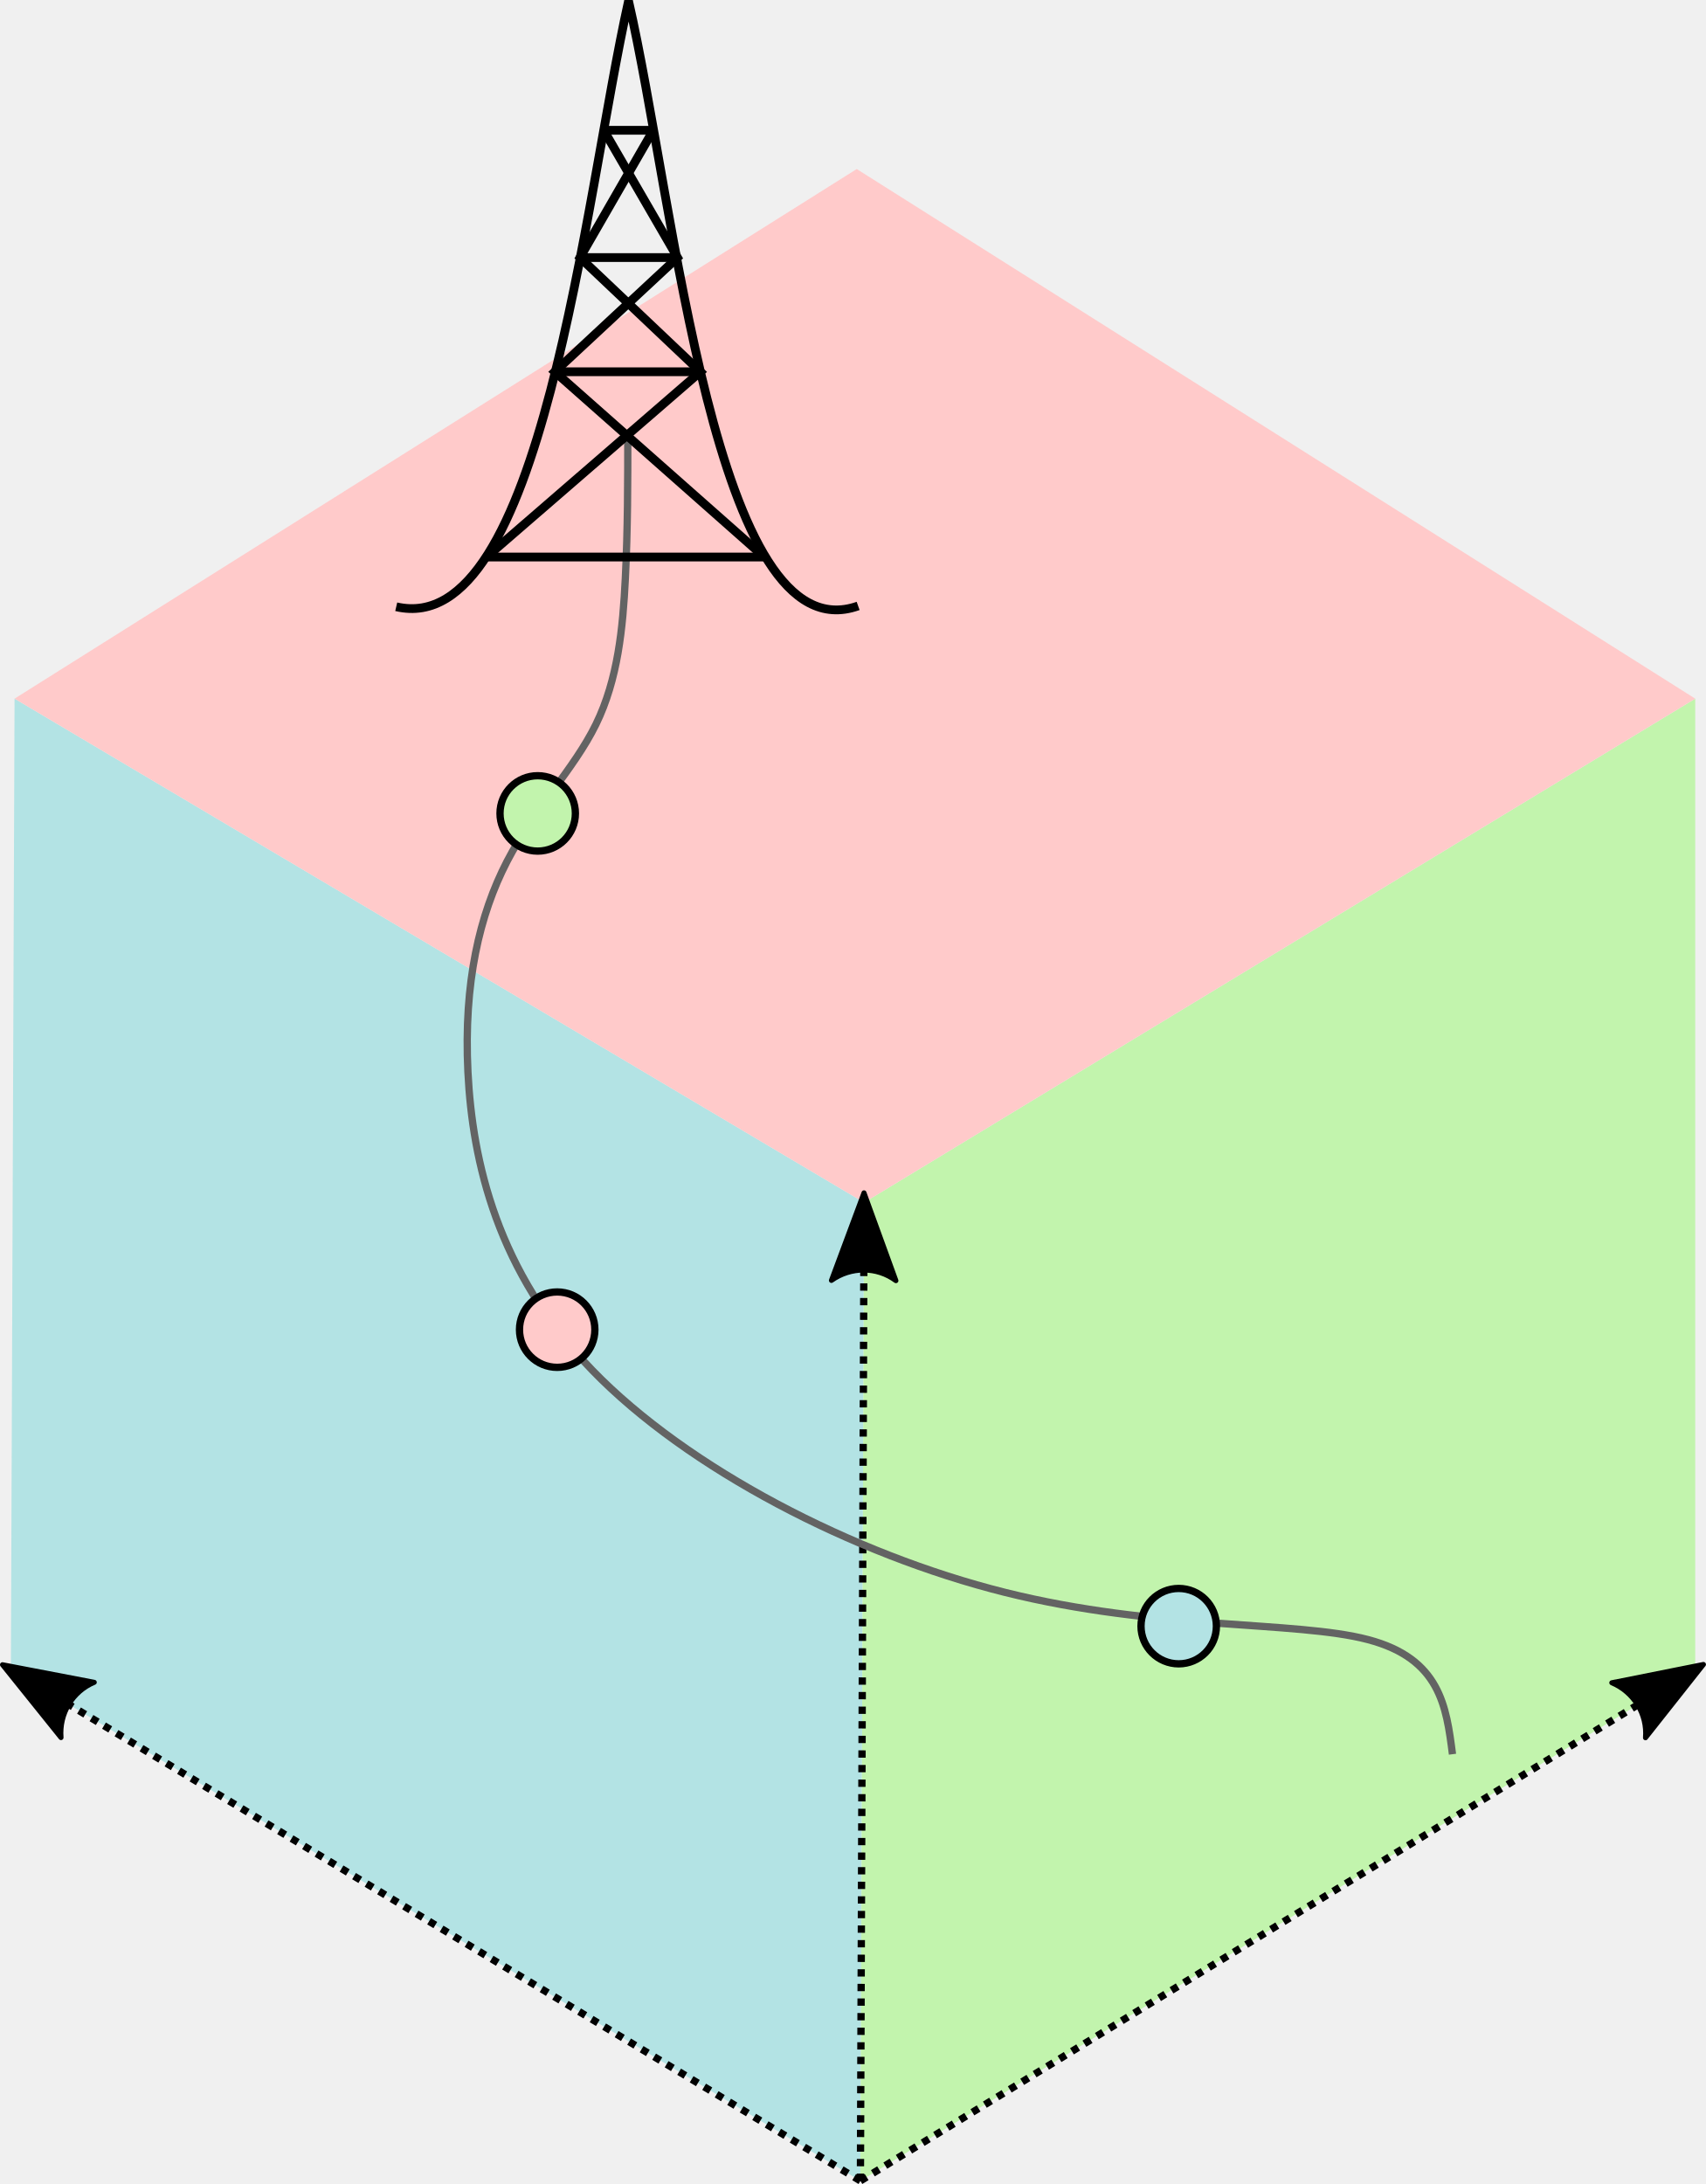
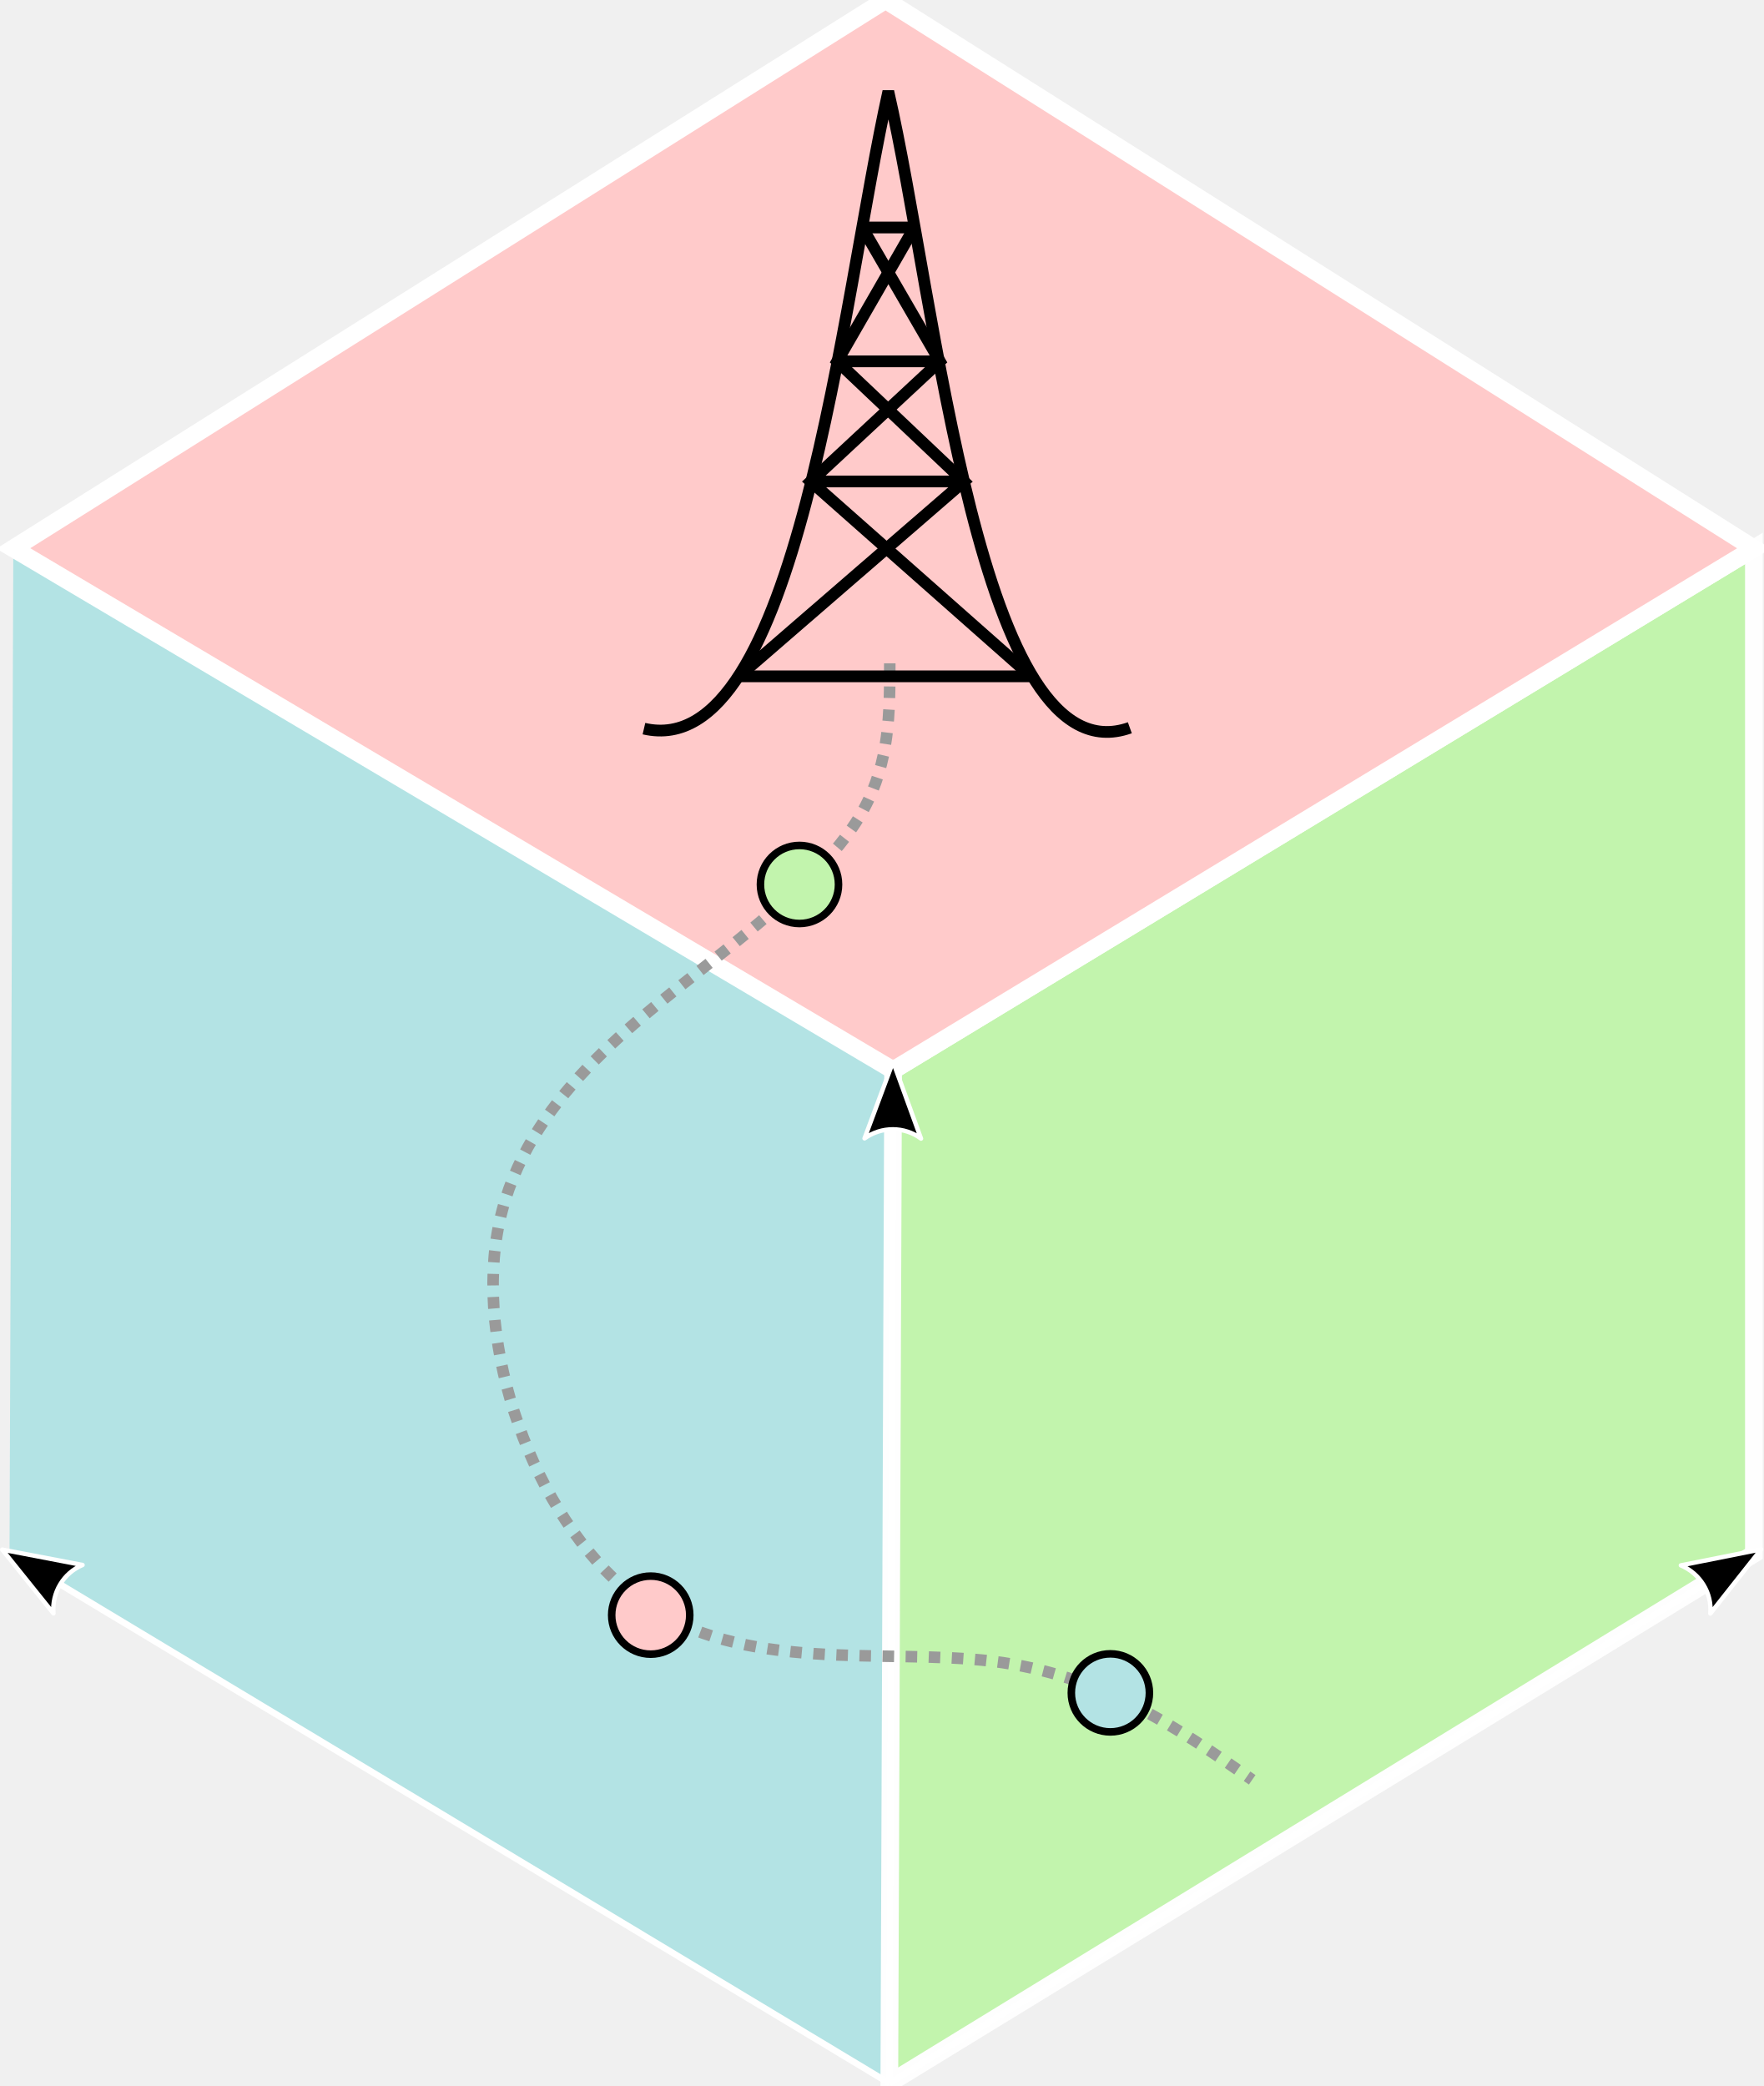
- <svg xmlns="http://www.w3.org/2000/svg" width="55.336mm" height="70.838mm" viewBox="0 0 55.336 70.838" version="1.1" id="svg8">
+ <svg xmlns="http://www.w3.org/2000/svg" width="49.806mm" height="58.925mm" viewBox="0 0 49.806 58.925" version="1.1" id="svg8">
  <defs id="defs2">
    <marker style="overflow:visible" id="marker1336" refX="0" refY="0" orient="auto">
-       <path transform="matrix(-1.1,0,0,-1.1,-1.1,0)" d="M 8.719,4.034 -2.207,0.016 8.719,-4.002 c -1.745,2.372 -1.735,5.617 -6e-7,8.035 z" style="fill:#000000;fill-opacity:1;fill-rule:evenodd;stroke:#000000;stroke-width:0.625;stroke-linejoin:round;stroke-opacity:1" id="path1334" />
+       <path transform="matrix(-1.1,0,0,-1.1,-1.1,0)" d="M 8.719,4.034 -2.207,0.016 8.719,-4.002 c -1.745,2.372 -1.735,5.617 -6e-7,8.035 z" style="fill:#000000;fill-opacity:1;fill-rule:evenodd;stroke:#ffffff;stroke-width:0.625;stroke-linejoin:round;stroke-opacity:1" id="path1334" />
    </marker>
    <marker style="overflow:visible" id="marker1326" refX="0" refY="0" orient="auto">
-       <path transform="matrix(-1.1,0,0,-1.1,-1.1,0)" d="M 8.719,4.034 -2.207,0.016 8.719,-4.002 c -1.745,2.372 -1.735,5.617 -6e-7,8.035 z" style="fill:#000000;fill-opacity:1;fill-rule:evenodd;stroke:#000000;stroke-width:0.625;stroke-linejoin:round;stroke-opacity:1" id="path1324" />
+       <path transform="matrix(-1.1,0,0,-1.1,-1.1,0)" d="M 8.719,4.034 -2.207,0.016 8.719,-4.002 c -1.745,2.372 -1.735,5.617 -6e-7,8.035 z" style="fill:#000000;fill-opacity:1;fill-rule:evenodd;stroke:#ffffff;stroke-width:0.625;stroke-linejoin:round;stroke-opacity:1" id="path1324" />
    </marker>
    <marker orient="auto" refY="0" refX="0" id="Arrow2Lend" style="overflow:visible">
-       <path id="path969" style="fill:#000000;fill-opacity:1;fill-rule:evenodd;stroke:#000000;stroke-width:0.625;stroke-linejoin:round;stroke-opacity:1" d="M 8.719,4.034 -2.207,0.016 8.719,-4.002 c -1.745,2.372 -1.735,5.617 -6e-7,8.035 z" transform="matrix(-1.1,0,0,-1.1,-1.1,0)" />
+       <path id="path969" style="fill:#000000;fill-opacity:1;fill-rule:evenodd;stroke:#ffffff;stroke-width:0.625;stroke-linejoin:round;stroke-opacity:1" d="M 8.719,4.034 -2.207,0.016 8.719,-4.002 c -1.745,2.372 -1.735,5.617 -6e-7,8.035 z" transform="matrix(-1.1,0,0,-1.1,-1.1,0)" />
    </marker>
  </defs>
-   <g id="layer1" transform="translate(-38.55581,-104.4881)">
+   <g id="layer1" transform="translate(-41.21617,-105.3259)">
    <g id="g86">
      <g id="g117" transform="matrix(1.102394,0,0,1.102394,-0.6259495,-27.22976)">
        <g id="g1426" transform="matrix(0.7391099,0,0,0.7391099,-7.727816,16.60865)">
          <g id="g66" transform="translate(-27.5462,-5.35197)" />
          <flowRoot xml:space="preserve" id="flowRoot978" style="font-style:normal;font-weight:normal;font-size:40px;line-height:1.25;font-family:sans-serif;letter-spacing:0px;word-spacing:0px;fill:#000000;fill-opacity:1;stroke:none" transform="matrix(0.3110035,0,0,0.3110035,-3.504124,99.73429)">
            <flowRegion id="flowRegion980">
              <rect id="rect982" width="149.657" height="42.203" x="802.061" y="505.02" />
            </flowRegion>
            <flowPara id="flowPara984" />
          </flowRoot>
        </g>
        <g id="g964" transform="matrix(0.9446951,0,0,0.9446951,14.73236,6.94268)">
          <g id="g89">
            <g id="g132">
              <g id="g194">
                <g id="g314">
                  <g transform="matrix(0.9973986,0,0,0.9973986,0.6902866,0.2721866)" id="g220">
-                     <g id="g67" transform="matrix(0.9261889,0,0,0.9261889,-136.5245,11.29815)">
-                       <path id="path127" d="m 170.87,172.756 28.644,17.236 0.124,-32.984 -28.644,-16.988 z" style="fill:#b3e3e4;fill-opacity:1;stroke:none;stroke-width:0;stroke-linecap:butt;stroke-linejoin:miter;stroke-miterlimit:4;stroke-dasharray:none;stroke-opacity:1" />
-                       <path id="path129" d="M 199.514,189.992 227.662,172.756 V 140.02 L 199.638,157.008 Z" style="fill:#c2f4ad;fill-opacity:1;stroke:none;stroke-width:0;stroke-linecap:butt;stroke-linejoin:miter;stroke-miterlimit:4;stroke-dasharray:none;stroke-opacity:1" />
-                       <path id="path131" d="m 227.662,140.02 -28.272,-17.856 -28.396,17.856 28.644,16.988 z" style="fill:#ffcaca;fill-opacity:1;stroke:none;stroke-width:0;stroke-linecap:butt;stroke-linejoin:miter;stroke-miterlimit:4;stroke-dasharray:none;stroke-opacity:1" />
-                       <path id="path942" d="M 199.514,189.992 227.662,172.756" style="fill:none;stroke:#000000;stroke-width:0.246;stroke-linecap:butt;stroke-linejoin:miter;stroke-miterlimit:4;stroke-dasharray:0.246, 0.246;stroke-dashoffset:0;stroke-opacity:1;marker-end:url(#marker1336)" />
-                       <path id="path944" d="M 199.514,189.992 199.638,157.008" style="fill:none;stroke:#000000;stroke-width:0.246;stroke-linecap:butt;stroke-linejoin:miter;stroke-miterlimit:4;stroke-dasharray:0.246, 0.246;stroke-dashoffset:0;stroke-opacity:1;marker-end:url(#Arrow2Lend)" />
-                       <path id="path946" d="M 199.514,189.992 170.87,172.756" style="fill:none;stroke:#000000;stroke-width:0.246;stroke-linecap:butt;stroke-linejoin:miter;stroke-miterlimit:4;stroke-dasharray:0.246, 0.246;stroke-dashoffset:0;stroke-opacity:1;marker-end:url(#marker1326)" />
-                       <path id="path1388" d="m 191.671,131.092 c 0,1.601 0,3.203 -0.083,4.873 -0.083,1.669 -0.248,3.404 -0.992,4.923 -0.744,1.519 -2.066,2.821 -2.997,4.619 -0.93,1.798 -1.467,4.092 -1.318,7.104 0.15,3.012 0.987,6.742 4.195,10.054 3.209,3.312 8.788,6.205 13.914,7.487 5.125,1.281 9.796,0.951 12.235,1.591 2.439,0.641 2.645,2.253 2.852,3.865" style="fill:none;stroke:#636363;stroke-width:0.246px;stroke-linecap:butt;stroke-linejoin:miter;stroke-opacity:1" />
-                       <path id="path3729" d="m 183.863,136.922 c 4.916,1.139 6.342,-13.74 7.833,-20.424 1.563,6.793 2.904,22.119 7.741,20.396" style="fill:none;stroke:#000000;stroke-width:0.295;stroke-linecap:butt;stroke-linejoin:miter;stroke-miterlimit:4;stroke-dasharray:none;stroke-opacity:1" />
-                       <path id="path3745" d="m 190.862,120.858 h 1.668" style="fill:none;stroke:#000000;stroke-width:0.295;stroke-linecap:butt;stroke-linejoin:miter;stroke-miterlimit:4;stroke-dasharray:none;stroke-opacity:1" />
-                       <path id="path3747" d="m 189.209,128.999 h 4.912" style="fill:none;stroke:#000000;stroke-width:0.295;stroke-linecap:butt;stroke-linejoin:miter;stroke-miterlimit:4;stroke-dasharray:none;stroke-opacity:1" />
-                       <path id="path3749" d="m 186.905,135.245 h 9.369" style="fill:none;stroke:#000000;stroke-width:0.295;stroke-linecap:butt;stroke-linejoin:miter;stroke-miterlimit:4;stroke-dasharray:none;stroke-opacity:1" />
-                       <path id="path3751" d="m 190.058,125.149 h 3.29" style="fill:none;stroke:#000000;stroke-width:0.295;stroke-linecap:butt;stroke-linejoin:miter;stroke-miterlimit:4;stroke-dasharray:none;stroke-opacity:1" />
-                       <path id="path3753" d="m 190.862,120.858 2.486,4.29 -4.139,3.851 7.065,6.246" style="fill:none;stroke:#000000;stroke-width:0.295;stroke-linecap:butt;stroke-linejoin:miter;stroke-miterlimit:4;stroke-dasharray:none;stroke-opacity:1" />
-                       <path id="path3755" d="m 186.905,135.245 7.216,-6.246 -4.063,-3.851 2.471,-4.29" style="fill:none;stroke:#000000;stroke-width:0.295;stroke-linecap:butt;stroke-linejoin:miter;stroke-miterlimit:4;stroke-dasharray:none;stroke-opacity:1" />
-                       <circle r="1.271" cy="143.889" cx="188.633" id="path1392" style="fill:#c2f4ad;fill-opacity:1;stroke:#000000;stroke-width:0.246;stroke-linecap:butt;stroke-miterlimit:4;stroke-dasharray:none;stroke-dashoffset:0;stroke-opacity:1" />
-                       <circle r="1.271" cy="161.294" cx="189.29" id="path1392-5" style="fill:#ffcaca;fill-opacity:1;stroke:#000000;stroke-width:0.246;stroke-linecap:butt;stroke-miterlimit:4;stroke-dasharray:none;stroke-dashoffset:0;stroke-opacity:1" />
-                       <circle r="1.271" cy="171.29" cx="210.246" id="path1392-5-7" style="fill:#b3e3e4;fill-opacity:1;stroke:#000000;stroke-width:0.246;stroke-linecap:butt;stroke-miterlimit:4;stroke-dasharray:none;stroke-dashoffset:0;stroke-opacity:1" />
+                     <g id="g67" transform="matrix(0.8352639,0,0,0.8352639,-118.4496,18.83431)">
+                       <path id="path127" d="m 170.8,171.679 28.644,17.236 0.124,-32.984 -28.644,-16.988 z" style="fill:#b3e3e4;fill-opacity:1;stroke:none;stroke-width:0.576;stroke-linecap:butt;stroke-linejoin:miter;stroke-miterlimit:4;stroke-dasharray:none;stroke-opacity:1" />
+                       <path id="path129" d="m 199.444,188.915 28.148,-17.236 v -32.736 l -28.024,16.988 z" style="fill:#c2f4ad;fill-opacity:1;stroke:#fefefe;stroke-width:0.576;stroke-linecap:butt;stroke-linejoin:miter;stroke-miterlimit:4;stroke-dasharray:none;stroke-opacity:1" />
+                       <path id="path131" d="m 227.592,138.943 -28.272,-17.856 -28.396,17.856 28.644,16.988 z" style="fill:#ffcaca;fill-opacity:1;stroke:#ffffff;stroke-width:0.576;stroke-linecap:butt;stroke-linejoin:miter;stroke-miterlimit:4;stroke-dasharray:none;stroke-opacity:1" />
+                       <g id="g4738" transform="translate(-0.06947926,-1.077548)" style="fill:#ffffff;stroke:#ffffff;stroke-width:0.208;stroke-miterlimit:4;stroke-dasharray:none;stroke-opacity:1">
+                         <path style="fill:#000000;stroke:#ffffff;stroke-width:0.208;stroke-linecap:butt;stroke-linejoin:miter;stroke-miterlimit:4;stroke-dasharray:none;stroke-dashoffset:0;stroke-opacity:1;marker-end:url(#marker1336)" d="M 199.514,189.992 227.662,172.756" id="path942" />
+                         <path style="fill:#000000;stroke:#ffffff;stroke-width:0.208;stroke-linecap:butt;stroke-linejoin:miter;stroke-miterlimit:4;stroke-dasharray:none;stroke-dashoffset:0;stroke-opacity:1;marker-end:url(#Arrow2Lend)" d="M 199.514,189.992 199.638,157.008" id="path944" />
+                         <path style="fill:#000000;stroke:#ffffff;stroke-width:0.208;stroke-linecap:butt;stroke-linejoin:miter;stroke-miterlimit:4;stroke-dasharray:none;stroke-dashoffset:0;stroke-opacity:1;marker-end:url(#marker1326)" d="M 199.514,189.992 170.87,172.756" id="path946" />
+                       </g>
+                       <path id="path1388" d="m 199.459,142.685 c 0,1.601 0,3.203 -0.853,4.758 -0.853,1.555 -2.555,3.06 -5.149,5.103 -2.594,2.043 -6.077,4.621 -6.778,8.695 -0.701,4.074 1.38,9.641 4.706,11.998 3.326,2.358 7.895,1.505 11.414,1.935 3.52,0.431 5.989,2.145 8.459,3.86" style="fill:none;stroke:#9a9a9a;stroke-width:0.376;stroke-linecap:butt;stroke-linejoin:miter;stroke-miterlimit:4;stroke-dasharray:0.376, 0.376;stroke-dashoffset:0;stroke-opacity:1" />
+                       <g transform="matrix(1.01574,0,0,1.01574,4.698396,5.732919)" style="stroke:#000000;stroke-width:0.376;stroke-miterlimit:4;stroke-dasharray:none;stroke-opacity:1" id="g4633">
+                         <path style="fill:none;stroke:#000000;stroke-width:0.376;stroke-linecap:butt;stroke-linejoin:miter;stroke-miterlimit:4;stroke-dasharray:none;stroke-opacity:1" d="m 183.863,136.922 c 4.916,1.139 6.342,-13.74 7.833,-20.424 1.563,6.793 2.904,22.119 7.741,20.396" id="path3729" />
+                         <path style="fill:none;stroke:#000000;stroke-width:0.376;stroke-linecap:butt;stroke-linejoin:miter;stroke-miterlimit:4;stroke-dasharray:none;stroke-opacity:1" d="m 190.862,120.858 h 1.668" id="path3745" />
+                         <path style="fill:none;stroke:#000000;stroke-width:0.376;stroke-linecap:butt;stroke-linejoin:miter;stroke-miterlimit:4;stroke-dasharray:none;stroke-opacity:1" d="m 189.209,128.999 h 4.912" id="path3747" />
+                         <path style="fill:none;stroke:#000000;stroke-width:0.376;stroke-linecap:butt;stroke-linejoin:miter;stroke-miterlimit:4;stroke-dasharray:none;stroke-opacity:1" d="m 186.905,135.245 h 9.369" id="path3749" />
+                         <path style="fill:none;stroke:#000000;stroke-width:0.376;stroke-linecap:butt;stroke-linejoin:miter;stroke-miterlimit:4;stroke-dasharray:none;stroke-opacity:1" d="m 190.058,125.149 h 3.29" id="path3751" />
+                         <path style="fill:none;stroke:#000000;stroke-width:0.376;stroke-linecap:butt;stroke-linejoin:miter;stroke-miterlimit:4;stroke-dasharray:none;stroke-opacity:1" d="m 190.862,120.858 2.486,4.29 -4.139,3.851 7.065,6.246" id="path3753" />
+                         <path style="fill:none;stroke:#000000;stroke-width:0.376;stroke-linecap:butt;stroke-linejoin:miter;stroke-miterlimit:4;stroke-dasharray:none;stroke-opacity:1" d="m 186.905,135.245 7.216,-6.246 -4.063,-3.851 2.471,-4.29" id="path3755" />
+                       </g>
+                       <circle r="1.271" cy="149.884" cx="196.519" id="path1392" style="fill:#c2f4ad;fill-opacity:1;stroke:#000000;stroke-width:0.246;stroke-linecap:butt;stroke-miterlimit:4;stroke-dasharray:none;stroke-dashoffset:0;stroke-opacity:1" />
+                       <circle r="1.271" cy="173.673" cx="191.676" id="path1392-5" style="fill:#ffcaca;fill-opacity:1;stroke:#000000;stroke-width:0.246;stroke-linecap:butt;stroke-miterlimit:4;stroke-dasharray:none;stroke-dashoffset:0;stroke-opacity:1" />
+                       <circle r="1.271" cy="176.204" cx="206.641" id="path1392-5-7" style="fill:#b3e3e4;fill-opacity:1;stroke:#000000;stroke-width:0.246;stroke-linecap:butt;stroke-miterlimit:4;stroke-dasharray:none;stroke-dashoffset:0;stroke-opacity:1" />
                    </g>
                    <g id="g340" transform="translate(13.12267,9.263062)" />
                  </g>
                </g>
              </g>
            </g>
          </g>
        </g>
      </g>
    </g>
  </g>
</svg>
